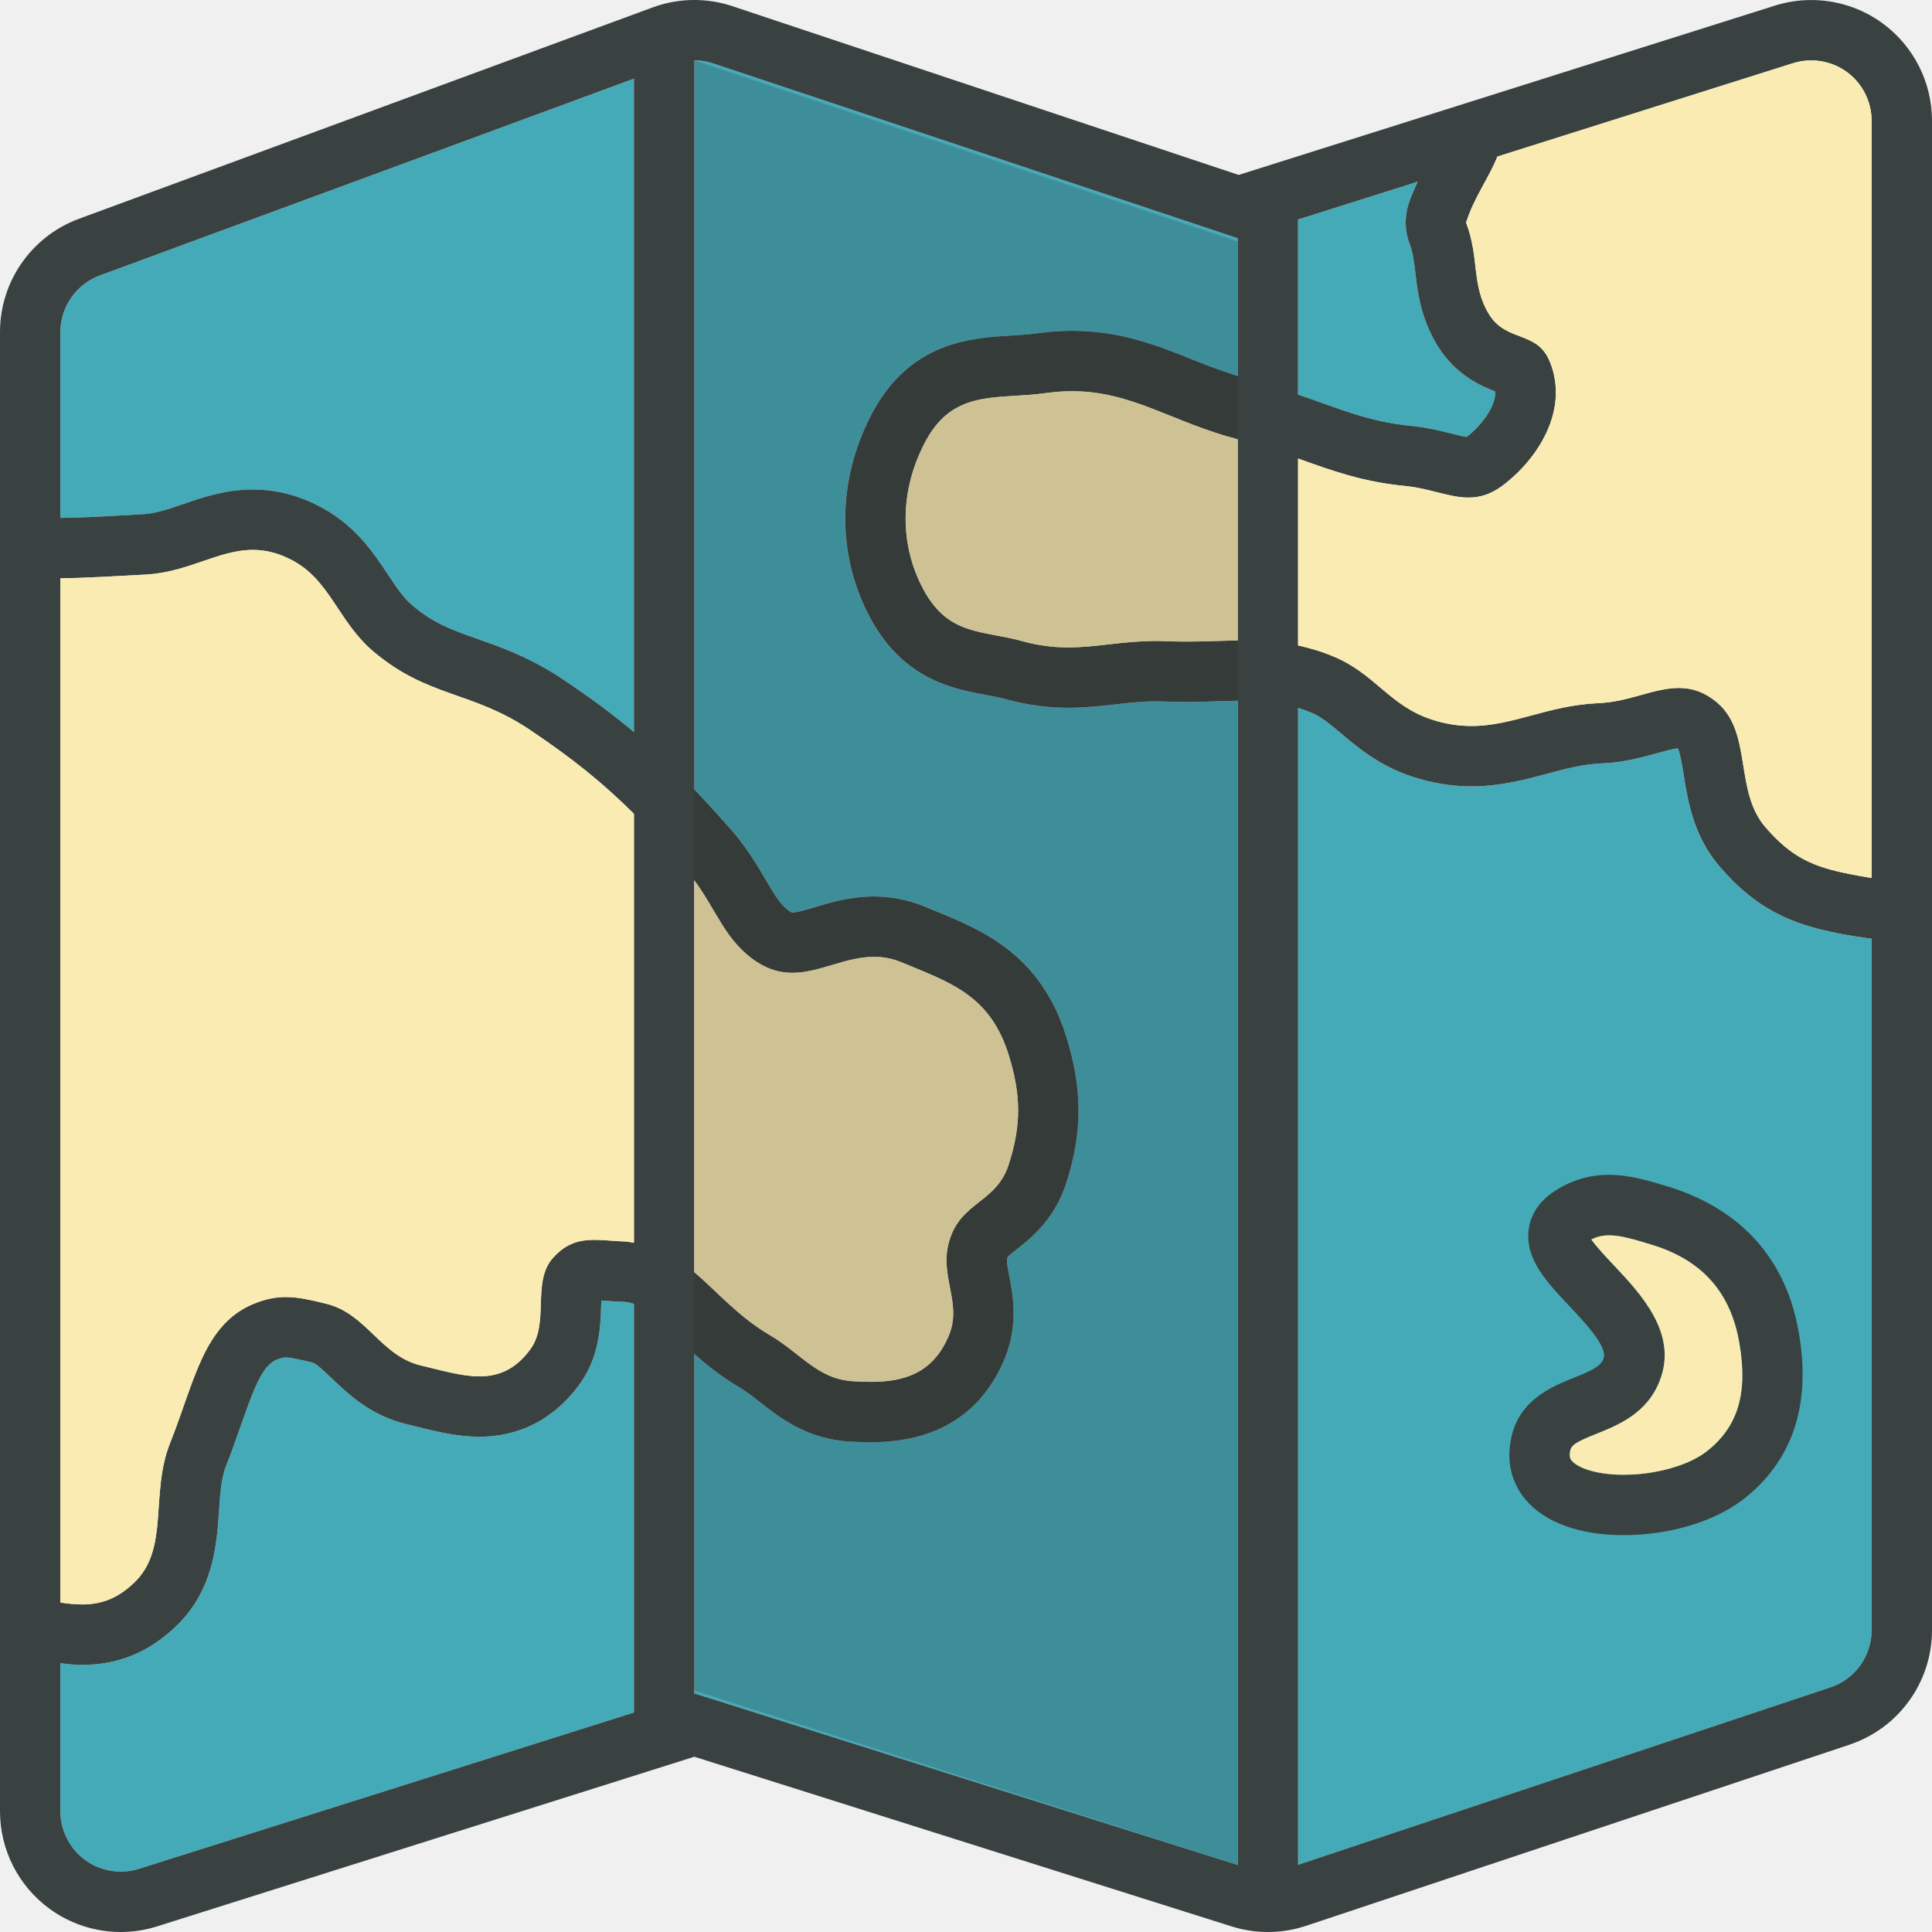
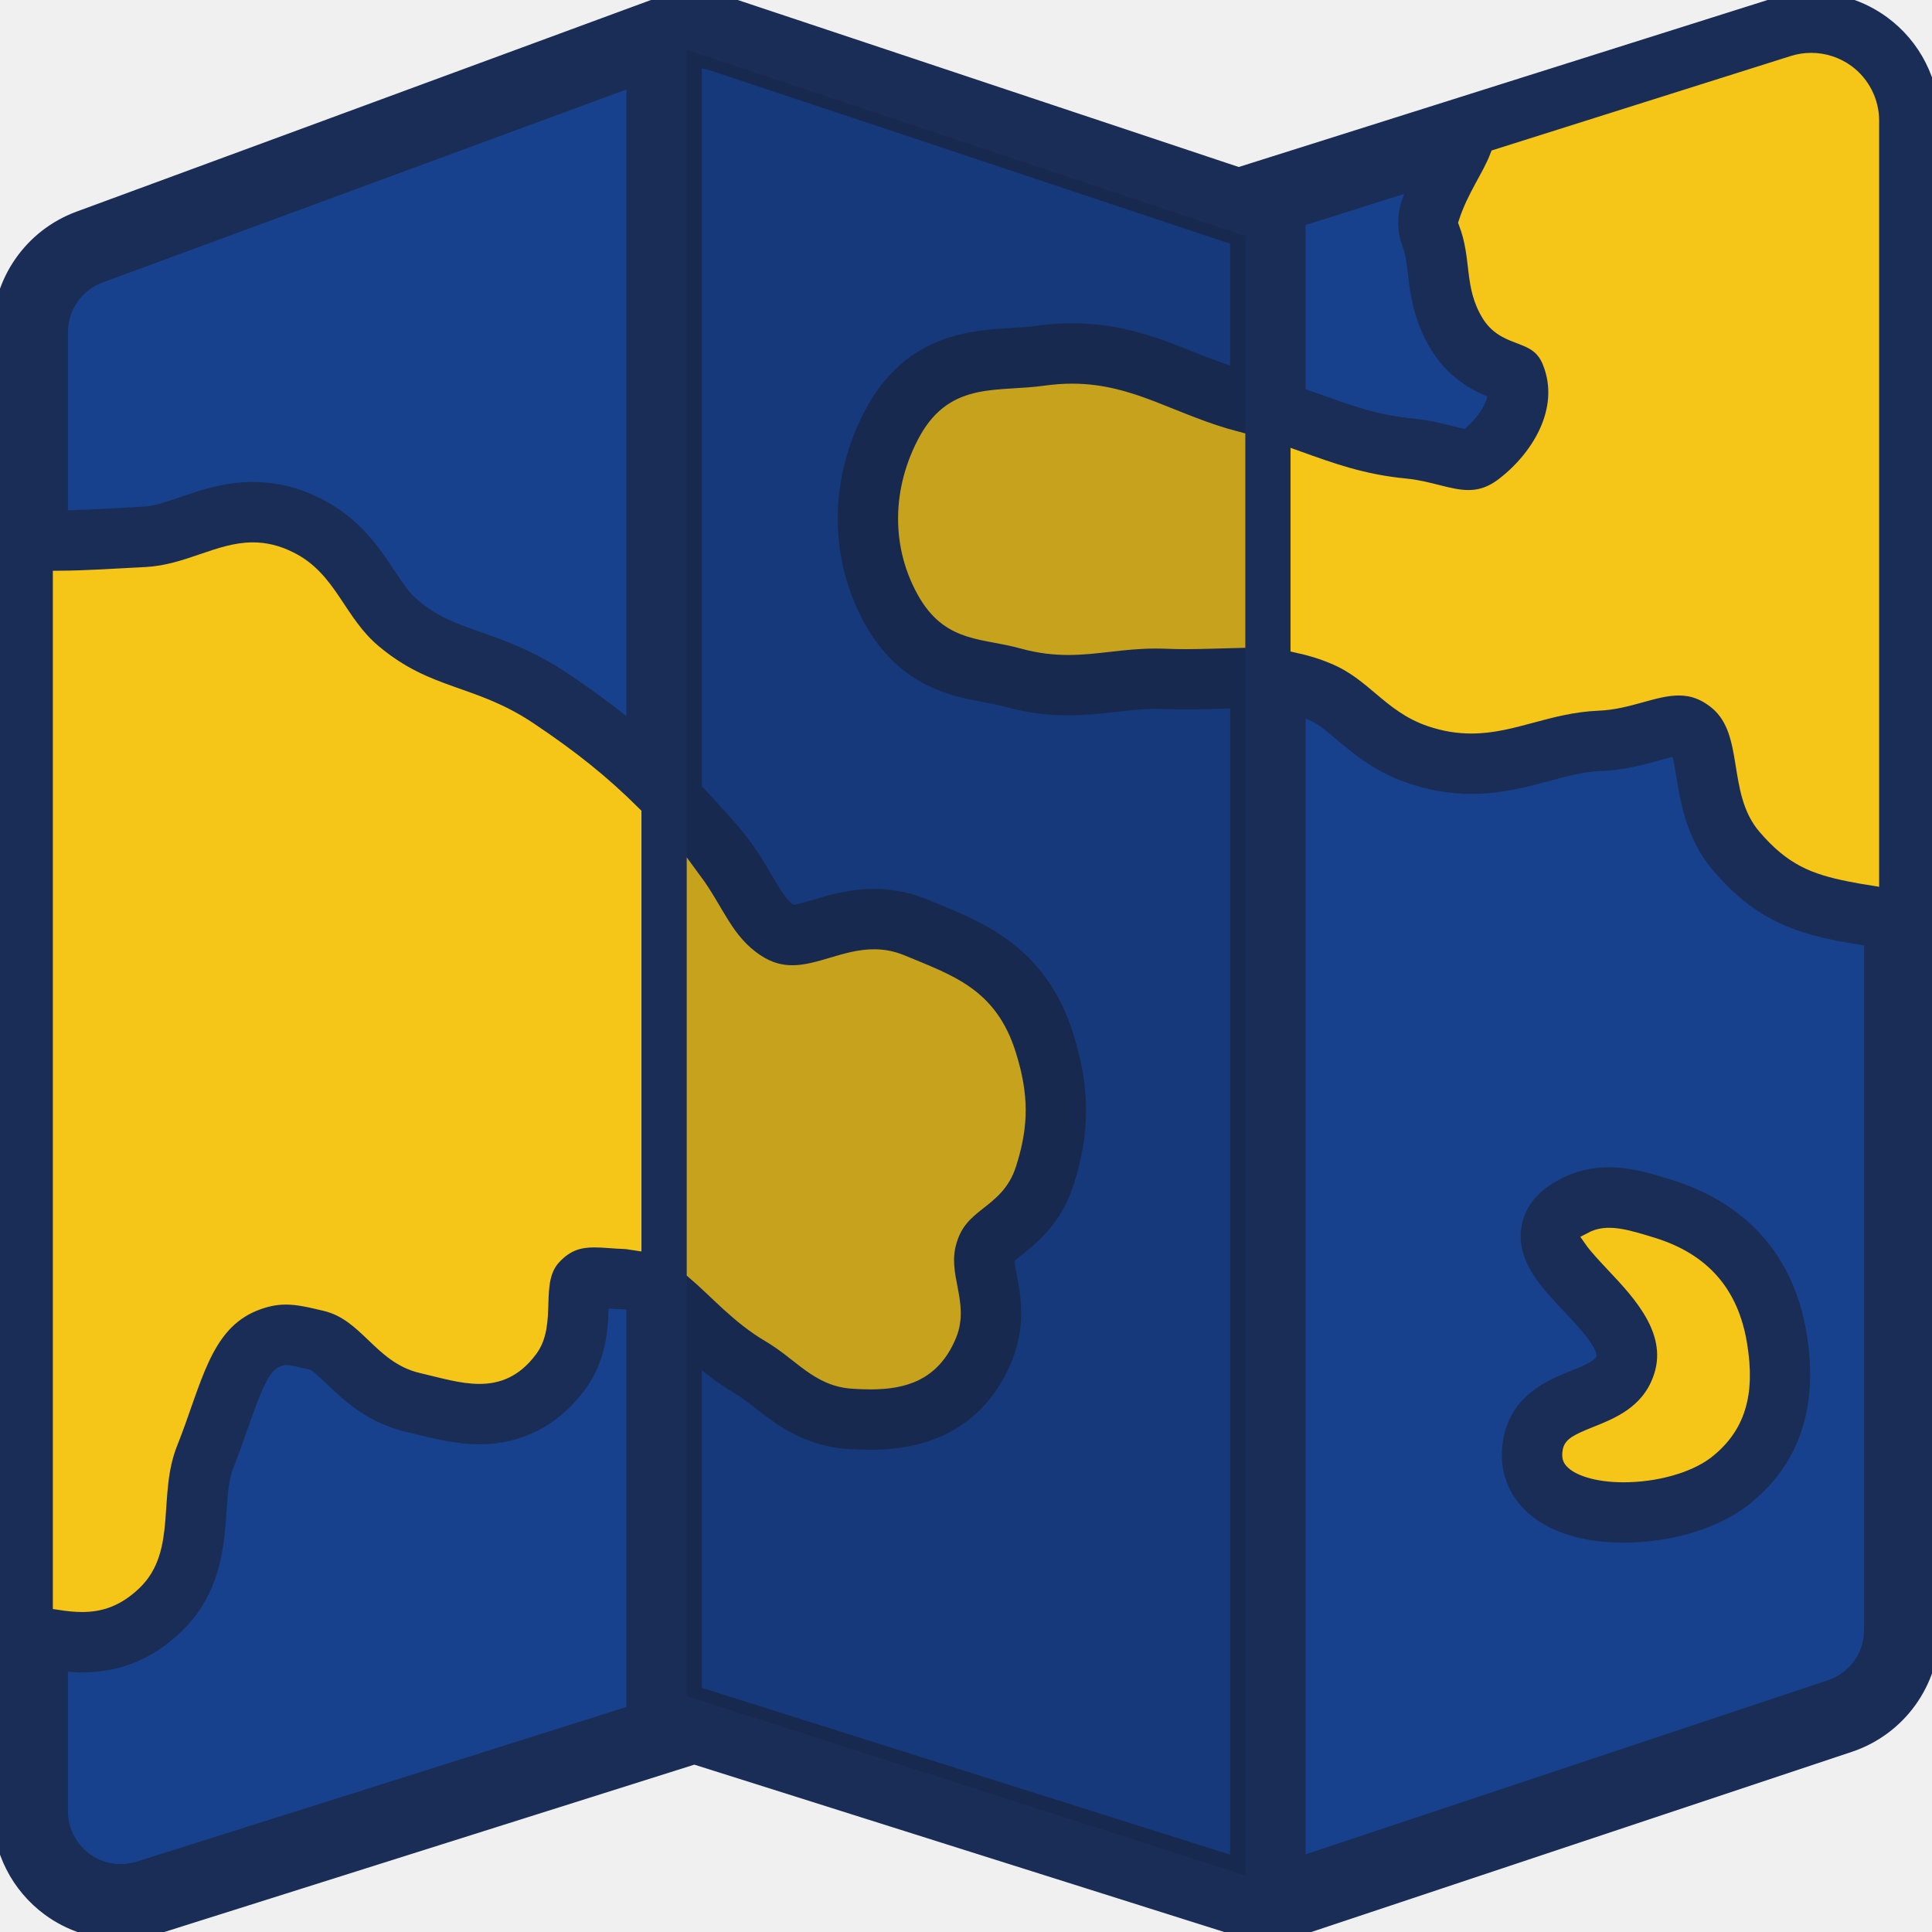
<svg xmlns="http://www.w3.org/2000/svg" version="1.0" id="Layer_1" width="800px" height="800px" viewBox="0 0 64 64" enable-background="new 0 0 64 64" xml:space="preserve">
+   <style>[fill="#17418c"]{stroke:#17418c}[fill="#1a2d56"]{stroke:#1a2d56}[fill="#f5c518"]{stroke:#f5c518}[fill="#ffffff"]{stroke:#ffffff}[fill="#0d1830"]{stroke:#0d1830}path,polygon,circle,rect,ellipse{stroke-width:0.5;paint-order:stroke fill}</style>
  <g>
    <g>
-       <path fill="#45AAB8" d="M46.773,14.112c0.515,0.052,0.955,0.162,1.309,0.252c0.166,0.042,0.384,0.097,0.505,0.113    c0.448-0.344,0.963-0.978,0.948-1.507c-0.477-0.184-1.27-0.527-1.872-1.448c-0.596-0.938-0.7-1.829-0.776-2.479    c-0.044-0.372-0.078-0.666-0.189-0.959c-0.163-0.426-0.175-0.896-0.034-1.329c0.088-0.272,0.194-0.506,0.299-0.734L43,7.271v5.803    c0.274,0.094,0.548,0.188,0.794,0.275C44.813,13.714,45.619,14.001,46.773,14.112z" />
-       <path fill="#45AAB8" d="M2,11v6.156c0.598-0.004,1.188-0.036,1.922-0.076l0.807-0.044c0.425-0.023,0.847-0.168,1.335-0.335    c0.661-0.228,1.412-0.484,2.314-0.484c0.725,0,1.437,0.173,2.098,0.504c1.245,0.607,1.876,1.559,2.383,2.322    c0.274,0.413,0.511,0.77,0.811,1.021c0.709,0.595,1.312,0.808,2.148,1.102c0.826,0.292,1.763,0.622,2.845,1.348    c0.894,0.601,1.636,1.149,2.338,1.737V2.606L3.309,9.124C2.525,9.412,2,10.166,2,11z" />
-       <path fill="#45AAB8" d="M20.09,43.093c-0.058-0.004-0.114-0.009-0.17-0.012c-0.002,0.063-0.004,0.127-0.006,0.181    c-0.022,0.691-0.055,1.735-0.769,2.666c-0.82,1.09-1.949,1.666-3.265,1.666c-0.718,0-1.395-0.167-1.991-0.314l-0.363-0.088    c-1.226-0.279-1.983-1.005-2.537-1.534c-0.263-0.252-0.512-0.49-0.659-0.526c-0.365-0.088-0.682-0.164-0.861-0.164    c-0.043,0-0.122,0-0.3,0.072c-0.45,0.184-0.708,0.805-1.19,2.18c-0.151,0.434-0.31,0.884-0.489,1.333    c-0.162,0.41-0.198,0.939-0.235,1.5c-0.075,1.11-0.177,2.632-1.433,3.827C4.926,54.734,3.91,55.15,2.719,55.15    c-0.247,0-0.483-0.026-0.719-0.055V60c0,0.635,0.306,1.238,0.818,1.613C3.163,61.866,3.572,62,4,62    c0.204,0,0.407-0.031,0.603-0.093L21,56.729V43.193c-0.111-0.041-0.222-0.063-0.34-0.068    C20.462,43.119,20.272,43.106,20.09,43.093z" />
-       <path fill="#45AAB8" d="M23.632,2.103C23.428,2.034,23.216,2,23,2v24.147c0.383,0.402,0.779,0.836,1.213,1.329    c0.519,0.591,0.866,1.182,1.146,1.657c0.334,0.567,0.521,0.873,0.81,1.06c0.04,0.025,0.059,0.031,0.078,0.032    c0.153,0,0.454-0.089,0.745-0.176c0.528-0.157,1.188-0.354,1.961-0.354c0.571,0,1.128,0.109,1.669,0.33l0.347,0.143    c1.569,0.643,3.521,1.443,4.364,4.208c0.527,1.7,0.525,3.133-0.001,4.777c-0.387,1.233-1.182,1.86-1.657,2.234    c-0.111,0.089-0.265,0.209-0.295,0.249l-0.017,0.052c-0.024,0.084,0.025,0.346,0.07,0.576c0.123,0.635,0.309,1.595-0.14,2.712    c-0.764,1.856-2.263,2.798-4.456,2.798c-0.229,0-0.461-0.009-0.689-0.023c-1.413-0.083-2.312-0.787-2.968-1.302    c-0.241-0.189-0.47-0.368-0.71-0.51c-0.576-0.34-1.048-0.718-1.47-1.091v11.247l0.603,0.19L41,61.781V23.214    c-0.183,0.004-0.362,0.007-0.552,0.014c-0.373,0.013-0.761,0.026-1.177,0.026c-0.229,0-0.467-0.004-0.716-0.015    c-0.09-0.003-0.179-0.005-0.265-0.005c-0.462,0-0.888,0.049-1.339,0.1c-0.488,0.056-0.993,0.113-1.562,0.113    c-0.7,0-1.371-0.091-2.052-0.279c-0.225-0.062-0.464-0.107-0.717-0.154c-1.016-0.191-2.55-0.479-3.646-2.281    c-1.29-2.169-1.303-4.838-0.027-7.151c1.267-2.267,3.243-2.387,4.551-2.466c0.312-0.019,0.605-0.037,0.898-0.079    c0.375-0.052,0.75-0.077,1.114-0.077c1.619,0,2.844,0.492,4.026,0.968c0.482,0.193,0.958,0.37,1.462,0.53V7.892l-0.6-0.199    L23.632,2.103z" />
-       <path fill="#45AAB8" d="M60.979,30.936l-0.104-0.021c-1.498-0.3-2.675-0.772-3.893-2.189c-0.879-1.005-1.068-2.183-1.207-3.042    c-0.048-0.301-0.12-0.751-0.198-0.893c-0.146,0.012-0.427,0.09-0.676,0.158c-0.509,0.141-1.142,0.316-1.875,0.343    c-0.615,0.027-1.179,0.179-1.775,0.34c-0.728,0.196-1.553,0.418-2.508,0.418c-0.685,0-1.344-0.111-2.021-0.342    c-1.055-0.361-1.744-0.943-2.298-1.41c-0.379-0.32-0.653-0.551-1.007-0.698c-0.146-0.062-0.282-0.106-0.418-0.15v38.325    l17.632-5.877C61.45,55.625,62,54.862,62,54V31.096C61.651,31.054,61.311,30.998,60.979,30.936z" />
+       <path fill="#17418c" d="M46.773,14.112c0.515,0.052,0.955,0.162,1.309,0.252c0.166,0.042,0.384,0.097,0.505,0.113    c0.448-0.344,0.963-0.978,0.948-1.507c-0.477-0.184-1.27-0.527-1.872-1.448c-0.596-0.938-0.7-1.829-0.776-2.479    c-0.044-0.372-0.078-0.666-0.189-0.959c-0.163-0.426-0.175-0.896-0.034-1.329c0.088-0.272,0.194-0.506,0.299-0.734L43,7.271v5.803    c0.274,0.094,0.548,0.188,0.794,0.275C44.813,13.714,45.619,14.001,46.773,14.112z" />
+       <path fill="#17418c" d="M2,11v6.156c0.598-0.004,1.188-0.036,1.922-0.076l0.807-0.044c0.425-0.023,0.847-0.168,1.335-0.335    c0.661-0.228,1.412-0.484,2.314-0.484c0.725,0,1.437,0.173,2.098,0.504c1.245,0.607,1.876,1.559,2.383,2.322    c0.274,0.413,0.511,0.77,0.811,1.021c0.709,0.595,1.312,0.808,2.148,1.102c0.826,0.292,1.763,0.622,2.845,1.348    c0.894,0.601,1.636,1.149,2.338,1.737V2.606L3.309,9.124C2.525,9.412,2,10.166,2,11z" />
+       <path fill="#17418c" d="M20.09,43.093c-0.058-0.004-0.114-0.009-0.17-0.012c-0.002,0.063-0.004,0.127-0.006,0.181    c-0.022,0.691-0.055,1.735-0.769,2.666c-0.82,1.09-1.949,1.666-3.265,1.666c-0.718,0-1.395-0.167-1.991-0.314l-0.363-0.088    c-1.226-0.279-1.983-1.005-2.537-1.534c-0.263-0.252-0.512-0.49-0.659-0.526c-0.365-0.088-0.682-0.164-0.861-0.164    c-0.043,0-0.122,0-0.3,0.072c-0.45,0.184-0.708,0.805-1.19,2.18c-0.151,0.434-0.31,0.884-0.489,1.333    c-0.162,0.41-0.198,0.939-0.235,1.5c-0.075,1.11-0.177,2.632-1.433,3.827C4.926,54.734,3.91,55.15,2.719,55.15    c-0.247,0-0.483-0.026-0.719-0.055V60c0,0.635,0.306,1.238,0.818,1.613C3.163,61.866,3.572,62,4,62    c0.204,0,0.407-0.031,0.603-0.093L21,56.729V43.193c-0.111-0.041-0.222-0.063-0.34-0.068    C20.462,43.119,20.272,43.106,20.09,43.093z" />
+       <path fill="#17418c" d="M23.632,2.103C23.428,2.034,23.216,2,23,2v24.147c0.383,0.402,0.779,0.836,1.213,1.329    c0.519,0.591,0.866,1.182,1.146,1.657c0.334,0.567,0.521,0.873,0.81,1.06c0.04,0.025,0.059,0.031,0.078,0.032    c0.153,0,0.454-0.089,0.745-0.176c0.528-0.157,1.188-0.354,1.961-0.354c0.571,0,1.128,0.109,1.669,0.33l0.347,0.143    c1.569,0.643,3.521,1.443,4.364,4.208c0.527,1.7,0.525,3.133-0.001,4.777c-0.387,1.233-1.182,1.86-1.657,2.234    c-0.111,0.089-0.265,0.209-0.295,0.249l-0.017,0.052c-0.024,0.084,0.025,0.346,0.07,0.576c0.123,0.635,0.309,1.595-0.14,2.712    c-0.764,1.856-2.263,2.798-4.456,2.798c-0.229,0-0.461-0.009-0.689-0.023c-1.413-0.083-2.312-0.787-2.968-1.302    c-0.241-0.189-0.47-0.368-0.71-0.51c-0.576-0.34-1.048-0.718-1.47-1.091v11.247l0.603,0.19L41,61.781V23.214    c-0.183,0.004-0.362,0.007-0.552,0.014c-0.373,0.013-0.761,0.026-1.177,0.026c-0.229,0-0.467-0.004-0.716-0.015    c-0.09-0.003-0.179-0.005-0.265-0.005c-0.462,0-0.888,0.049-1.339,0.1c-0.488,0.056-0.993,0.113-1.562,0.113    c-0.7,0-1.371-0.091-2.052-0.279c-0.225-0.062-0.464-0.107-0.717-0.154c-1.016-0.191-2.55-0.479-3.646-2.281    c-1.29-2.169-1.303-4.838-0.027-7.151c1.267-2.267,3.243-2.387,4.551-2.466c0.312-0.019,0.605-0.037,0.898-0.079    c0.375-0.052,0.75-0.077,1.114-0.077c1.619,0,2.844,0.492,4.026,0.968c0.482,0.193,0.958,0.37,1.462,0.53V7.892l-0.6-0.199    L23.632,2.103z" />
+       <path fill="#17418c" d="M60.979,30.936l-0.104-0.021c-1.498-0.3-2.675-0.772-3.893-2.189c-0.879-1.005-1.068-2.183-1.207-3.042    c-0.048-0.301-0.12-0.751-0.198-0.893c-0.146,0.012-0.427,0.09-0.676,0.158c-0.509,0.141-1.142,0.316-1.875,0.343    c-0.615,0.027-1.179,0.179-1.775,0.34c-0.728,0.196-1.553,0.418-2.508,0.418c-0.685,0-1.344-0.111-2.021-0.342    c-1.055-0.361-1.744-0.943-2.298-1.41c-0.379-0.32-0.653-0.551-1.007-0.698c-0.146-0.062-0.282-0.106-0.418-0.15v38.325    l17.632-5.877C61.45,55.625,62,54.862,62,54V31.096C61.651,31.054,61.311,30.998,60.979,30.936z" />
    </g>
    <g>
-       <path fill="#394240" d="M62.364,0.773c-0.694-0.509-1.526-0.772-2.366-0.772c-0.403,0-0.809,0.061-1.202,0.185L41.033,5.795    l-16.769-5.59C23.854,0.068,23.427,0,22.999,0c-0.468,0-0.937,0.082-1.382,0.247l-19,7C1.045,7.826,0,9.324,0,11v49    c0,1.274,0.607,2.473,1.636,3.227C2.33,63.735,3.16,64,4,64c0.404,0,0.811-0.062,1.204-0.186L23,58.194l17.796,5.62    C41.188,63.938,41.593,64,41.999,64c0.428,0,0.855-0.068,1.266-0.205l18-6C62.898,57.25,64,55.722,64,54V4    C64,2.726,63.393,1.527,62.364,0.773z M21,56.729L4.603,61.907C4.407,61.969,4.204,62,4,62c-0.428,0-0.837-0.134-1.182-0.387    C2.306,61.238,2,60.635,2,60v-4.904c0.235,0.028,0.472,0.055,0.719,0.055c1.191,0,2.207-0.416,3.103-1.271    c1.256-1.195,1.357-2.717,1.433-3.827c0.037-0.561,0.073-1.09,0.235-1.5c0.18-0.449,0.338-0.899,0.489-1.333    c0.482-1.375,0.74-1.996,1.19-2.18c0.178-0.072,0.257-0.072,0.3-0.072c0.18,0,0.496,0.076,0.861,0.164    c0.147,0.036,0.396,0.274,0.659,0.526c0.554,0.529,1.312,1.255,2.537,1.534l0.363,0.088c0.597,0.147,1.273,0.314,1.991,0.314    c1.315,0,2.444-0.576,3.265-1.666c0.714-0.931,0.746-1.975,0.769-2.666c0.002-0.054,0.004-0.117,0.006-0.181    c0.056,0.003,0.112,0.008,0.17,0.012c0.183,0.014,0.372,0.026,0.57,0.032c0.118,0.005,0.229,0.027,0.34,0.068V56.729z M21,41.169    c-0.095-0.013-0.18-0.039-0.28-0.043c-0.372-0.011-0.71-0.055-1.025-0.055c-0.485,0-0.921,0.102-1.357,0.576    c-0.753,0.811-0.105,2.186-0.79,3.078c-0.498,0.662-1.057,0.868-1.666,0.868c-0.592,0-1.231-0.193-1.91-0.353    c-1.364-0.311-1.815-1.725-3.173-2.055c-0.509-0.122-0.916-0.22-1.329-0.22c-0.329,0-0.661,0.062-1.054,0.22    c-1.688,0.687-1.969,2.589-2.786,4.63c-0.668,1.69-0.005,3.489-1.188,4.616c-0.575,0.549-1.126,0.718-1.722,0.718    c-0.231,0-0.471-0.026-0.719-0.064v-33.93c0.875-0.007,1.722-0.066,2.839-0.123c1.395-0.077,2.395-0.816,3.539-0.816    c0.384,0,0.784,0.083,1.221,0.302c1.337,0.652,1.586,2.073,2.785,3.077c1.81,1.518,3.247,1.292,5.163,2.577    c1.428,0.959,2.418,1.758,3.453,2.786V41.169z M21,24.25c-0.702-0.588-1.444-1.137-2.338-1.737    c-1.082-0.726-2.019-1.056-2.845-1.348c-0.836-0.294-1.439-0.507-2.148-1.102c-0.3-0.251-0.536-0.607-0.811-1.021    c-0.507-0.764-1.138-1.715-2.383-2.322c-0.661-0.331-1.373-0.504-2.098-0.504c-0.902,0-1.653,0.257-2.314,0.484    c-0.488,0.167-0.91,0.312-1.335,0.335L3.922,17.08C3.188,17.12,2.598,17.152,2,17.156V11c0-0.834,0.525-1.588,1.309-1.876    L21,2.606V24.25z M23,29.161c0.747,1.009,1.04,2.037,2.081,2.711c0.404,0.262,0.789,0.354,1.165,0.354    c0.901,0,1.754-0.529,2.706-0.529c0.289,0,0.588,0.049,0.899,0.176c1.597,0.666,2.955,1.078,3.57,3.098    c0.403,1.3,0.414,2.296,0,3.587c-0.408,1.305-1.603,1.236-1.979,2.569c-0.335,1.14,0.43,2.019,0,3.091    c-0.53,1.29-1.509,1.559-2.606,1.559c-0.188,0-0.379-0.008-0.572-0.02c-1.178-0.069-1.708-0.907-2.78-1.539    c-1.021-0.602-1.726-1.426-2.484-2.075V29.161z M41,21.214c-0.543,0.011-1.101,0.04-1.729,0.04c-0.204,0-0.414-0.004-0.634-0.013    c-0.118-0.005-0.233-0.007-0.347-0.007c-1.107,0-1.954,0.213-2.901,0.213c-0.467,0-0.957-0.052-1.517-0.206    c-1.29-0.358-2.361-0.188-3.179-1.532c-0.949-1.595-0.901-3.518,0-5.152c0.944-1.69,2.367-1.306,3.975-1.539    c0.296-0.04,0.575-0.059,0.843-0.059c1.997,0,3.314,1.027,5.488,1.592V21.214z M41,12.457c-0.504-0.16-0.979-0.337-1.462-0.53    c-1.183-0.476-2.407-0.968-4.026-0.968c-0.364,0-0.739,0.025-1.114,0.077c-0.293,0.042-0.587,0.061-0.898,0.079    c-1.308,0.079-3.284,0.199-4.551,2.466c-1.275,2.313-1.263,4.982,0.027,7.151c1.096,1.803,2.63,2.09,3.646,2.281    c0.253,0.047,0.492,0.092,0.717,0.154c0.681,0.188,1.352,0.279,2.052,0.279c0.569,0,1.074-0.058,1.562-0.113    c0.451-0.051,0.877-0.1,1.339-0.1c0.086,0,0.175,0.002,0.265,0.005c0.249,0.011,0.486,0.015,0.716,0.015    c0.416,0,0.804-0.014,1.177-0.026c0.189-0.007,0.369-0.01,0.552-0.014v38.567l-17.397-5.494L23,56.097V44.85    c0.422,0.373,0.894,0.751,1.47,1.091c0.24,0.142,0.469,0.32,0.71,0.51c0.656,0.515,1.555,1.219,2.968,1.302    c0.229,0.015,0.461,0.023,0.689,0.023c2.193,0,3.692-0.941,4.456-2.798c0.448-1.117,0.263-2.077,0.14-2.712    c-0.045-0.23-0.095-0.492-0.07-0.576l0.017-0.052c0.03-0.04,0.184-0.16,0.295-0.249c0.476-0.374,1.271-1.001,1.657-2.234    c0.526-1.645,0.528-3.077,0.001-4.777c-0.843-2.765-2.795-3.565-4.364-4.208l-0.347-0.143c-0.541-0.221-1.098-0.33-1.669-0.33    c-0.773,0-1.433,0.196-1.961,0.354c-0.291,0.087-0.592,0.176-0.745,0.176c-0.02-0.001-0.038-0.007-0.078-0.032    c-0.288-0.187-0.476-0.492-0.81-1.06c-0.279-0.476-0.627-1.066-1.146-1.657c-0.434-0.493-0.83-0.927-1.213-1.329V2    c0.216,0,0.428,0.034,0.632,0.103L40.4,7.692L41,7.892V12.457z M43,7.271l3.962-1.251c-0.104,0.229-0.211,0.462-0.299,0.734    c-0.141,0.434-0.129,0.903,0.034,1.329c0.111,0.293,0.146,0.587,0.189,0.959c0.076,0.65,0.181,1.542,0.776,2.479    c0.603,0.921,1.396,1.265,1.872,1.448c0.015,0.529-0.5,1.163-0.948,1.507c-0.121-0.017-0.339-0.071-0.505-0.113    c-0.354-0.09-0.794-0.2-1.309-0.252c-1.154-0.111-1.96-0.398-2.979-0.763c-0.246-0.088-0.52-0.182-0.794-0.275V7.271z M62,54    c0,0.862-0.55,1.625-1.368,1.897L43,61.774V23.449c0.136,0.044,0.271,0.089,0.418,0.15c0.354,0.147,0.628,0.378,1.007,0.698    c0.554,0.467,1.243,1.049,2.298,1.41c0.677,0.23,1.336,0.342,2.021,0.342c0.955,0,1.78-0.222,2.508-0.418    c0.597-0.161,1.16-0.312,1.775-0.34c0.733-0.026,1.366-0.202,1.875-0.343c0.249-0.068,0.529-0.146,0.676-0.158    c0.078,0.142,0.15,0.592,0.198,0.893c0.139,0.859,0.328,2.037,1.207,3.042c1.218,1.417,2.395,1.89,3.893,2.189l0.104,0.021    c0.331,0.062,0.672,0.118,1.021,0.16V54z M62,29.086c-0.234-0.036-0.477-0.083-0.732-0.132c-1.167-0.233-1.899-0.521-2.78-1.546    c-1.04-1.188-0.435-3.11-1.581-4.114c-0.442-0.378-0.866-0.504-1.294-0.504c-0.824-0.001-1.662,0.468-2.675,0.504    c-1.666,0.074-2.812,0.756-4.194,0.756c-0.427,0-0.877-0.064-1.372-0.233c-1.342-0.46-1.856-1.511-3.178-2.061    c-0.426-0.18-0.815-0.291-1.193-0.374V15.19c1.126,0.401,2.13,0.773,3.575,0.912c0.791,0.079,1.43,0.38,2.07,0.38    c0.36,0,0.721-0.096,1.108-0.38c1.199-0.894,2.229-2.522,1.592-4.108c-0.414-1.045-1.411-0.652-1.995-1.545    c-0.626-0.984-0.329-1.883-0.785-3.078c0.284-0.876,0.768-1.492,1.036-2.185l9.794-3.093c0.195-0.062,0.398-0.093,0.603-0.093    c0.425,0,0.845,0.137,1.184,0.386C61.694,2.762,62,3.365,62,4V29.086z" />
-       <path fill="#394240" d="M55.306,39.322c-0.678-0.208-1.318-0.404-2.01-0.404c-0.652,0-1.241,0.177-1.804,0.543    c-0.632,0.417-0.814,0.932-0.856,1.289c-0.111,0.965,0.604,1.723,1.361,2.525c0.506,0.536,1.27,1.346,1.122,1.731    c-0.096,0.256-0.386,0.396-0.979,0.633c-0.737,0.296-1.853,0.741-2.094,2.071c-0.136,0.738,0.032,1.416,0.485,1.96    c0.637,0.763,1.791,1.183,3.253,1.183c1.49,0,2.955-0.43,3.928-1.156c1.653-1.268,2.287-3.12,1.884-5.503    C59.194,41.763,57.732,40.085,55.306,39.322z M56.505,48.103c-0.61,0.456-1.679,0.751-2.721,0.751    c-0.919,0-1.523-0.232-1.717-0.464c-0.034-0.041-0.093-0.111-0.055-0.32c0.037-0.199,0.191-0.301,0.87-0.572    c0.715-0.286,1.694-0.678,2.107-1.782c0.593-1.553-0.639-2.858-1.539-3.812c-0.238-0.252-0.57-0.604-0.735-0.843    c0.525-0.277,1.124-0.096,2.054,0.19c1.642,0.517,2.575,1.586,2.854,3.274C57.905,46.19,57.557,47.296,56.505,48.103z" />
+       <path fill="#1a2d56" d="M62.364,0.773c-0.694-0.509-1.526-0.772-2.366-0.772c-0.403,0-0.809,0.061-1.202,0.185L41.033,5.795    l-16.769-5.59C23.854,0.068,23.427,0,22.999,0c-0.468,0-0.937,0.082-1.382,0.247l-19,7C1.045,7.826,0,9.324,0,11v49    c0,1.274,0.607,2.473,1.636,3.227C2.33,63.735,3.16,64,4,64c0.404,0,0.811-0.062,1.204-0.186L23,58.194l17.796,5.62    C41.188,63.938,41.593,64,41.999,64c0.428,0,0.855-0.068,1.266-0.205l18-6C62.898,57.25,64,55.722,64,54V4    C64,2.726,63.393,1.527,62.364,0.773z M21,56.729L4.603,61.907C4.407,61.969,4.204,62,4,62c-0.428,0-0.837-0.134-1.182-0.387    C2.306,61.238,2,60.635,2,60v-4.904c0.235,0.028,0.472,0.055,0.719,0.055c1.191,0,2.207-0.416,3.103-1.271    c1.256-1.195,1.357-2.717,1.433-3.827c0.037-0.561,0.073-1.09,0.235-1.5c0.18-0.449,0.338-0.899,0.489-1.333    c0.482-1.375,0.74-1.996,1.19-2.18c0.178-0.072,0.257-0.072,0.3-0.072c0.18,0,0.496,0.076,0.861,0.164    c0.147,0.036,0.396,0.274,0.659,0.526c0.554,0.529,1.312,1.255,2.537,1.534l0.363,0.088c0.597,0.147,1.273,0.314,1.991,0.314    c1.315,0,2.444-0.576,3.265-1.666c0.714-0.931,0.746-1.975,0.769-2.666c0.002-0.054,0.004-0.117,0.006-0.181    c0.056,0.003,0.112,0.008,0.17,0.012c0.183,0.014,0.372,0.026,0.57,0.032c0.118,0.005,0.229,0.027,0.34,0.068V56.729z M21,41.169    c-0.095-0.013-0.18-0.039-0.28-0.043c-0.372-0.011-0.71-0.055-1.025-0.055c-0.485,0-0.921,0.102-1.357,0.576    c-0.753,0.811-0.105,2.186-0.79,3.078c-0.498,0.662-1.057,0.868-1.666,0.868c-0.592,0-1.231-0.193-1.91-0.353    c-1.364-0.311-1.815-1.725-3.173-2.055c-0.509-0.122-0.916-0.22-1.329-0.22c-0.329,0-0.661,0.062-1.054,0.22    c-1.688,0.687-1.969,2.589-2.786,4.63c-0.668,1.69-0.005,3.489-1.188,4.616c-0.575,0.549-1.126,0.718-1.722,0.718    c-0.231,0-0.471-0.026-0.719-0.064v-33.93c0.875-0.007,1.722-0.066,2.839-0.123c1.395-0.077,2.395-0.816,3.539-0.816    c0.384,0,0.784,0.083,1.221,0.302c1.337,0.652,1.586,2.073,2.785,3.077c1.81,1.518,3.247,1.292,5.163,2.577    c1.428,0.959,2.418,1.758,3.453,2.786V41.169z M21,24.25c-0.702-0.588-1.444-1.137-2.338-1.737    c-1.082-0.726-2.019-1.056-2.845-1.348c-0.836-0.294-1.439-0.507-2.148-1.102c-0.3-0.251-0.536-0.607-0.811-1.021    c-0.507-0.764-1.138-1.715-2.383-2.322c-0.661-0.331-1.373-0.504-2.098-0.504c-0.902,0-1.653,0.257-2.314,0.484    c-0.488,0.167-0.91,0.312-1.335,0.335L3.922,17.08C3.188,17.12,2.598,17.152,2,17.156V11c0-0.834,0.525-1.588,1.309-1.876    L21,2.606V24.25z M23,29.161c0.747,1.009,1.04,2.037,2.081,2.711c0.404,0.262,0.789,0.354,1.165,0.354    c0.901,0,1.754-0.529,2.706-0.529c0.289,0,0.588,0.049,0.899,0.176c1.597,0.666,2.955,1.078,3.57,3.098    c0.403,1.3,0.414,2.296,0,3.587c-0.408,1.305-1.603,1.236-1.979,2.569c-0.335,1.14,0.43,2.019,0,3.091    c-0.53,1.29-1.509,1.559-2.606,1.559c-0.188,0-0.379-0.008-0.572-0.02c-1.178-0.069-1.708-0.907-2.78-1.539    c-1.021-0.602-1.726-1.426-2.484-2.075V29.161z M41,21.214c-0.543,0.011-1.101,0.04-1.729,0.04c-0.204,0-0.414-0.004-0.634-0.013    c-0.118-0.005-0.233-0.007-0.347-0.007c-1.107,0-1.954,0.213-2.901,0.213c-0.467,0-0.957-0.052-1.517-0.206    c-1.29-0.358-2.361-0.188-3.179-1.532c-0.949-1.595-0.901-3.518,0-5.152c0.944-1.69,2.367-1.306,3.975-1.539    c0.296-0.04,0.575-0.059,0.843-0.059c1.997,0,3.314,1.027,5.488,1.592V21.214z M41,12.457c-0.504-0.16-0.979-0.337-1.462-0.53    c-1.183-0.476-2.407-0.968-4.026-0.968c-0.364,0-0.739,0.025-1.114,0.077c-0.293,0.042-0.587,0.061-0.898,0.079    c-1.308,0.079-3.284,0.199-4.551,2.466c-1.275,2.313-1.263,4.982,0.027,7.151c1.096,1.803,2.63,2.09,3.646,2.281    c0.253,0.047,0.492,0.092,0.717,0.154c0.681,0.188,1.352,0.279,2.052,0.279c0.569,0,1.074-0.058,1.562-0.113    c0.451-0.051,0.877-0.1,1.339-0.1c0.086,0,0.175,0.002,0.265,0.005c0.249,0.011,0.486,0.015,0.716,0.015    c0.416,0,0.804-0.014,1.177-0.026c0.189-0.007,0.369-0.01,0.552-0.014v38.567l-17.397-5.494L23,56.097V44.85    c0.422,0.373,0.894,0.751,1.47,1.091c0.24,0.142,0.469,0.32,0.71,0.51c0.656,0.515,1.555,1.219,2.968,1.302    c0.229,0.015,0.461,0.023,0.689,0.023c2.193,0,3.692-0.941,4.456-2.798c0.448-1.117,0.263-2.077,0.14-2.712    c-0.045-0.23-0.095-0.492-0.07-0.576l0.017-0.052c0.03-0.04,0.184-0.16,0.295-0.249c0.476-0.374,1.271-1.001,1.657-2.234    c0.526-1.645,0.528-3.077,0.001-4.777c-0.843-2.765-2.795-3.565-4.364-4.208l-0.347-0.143c-0.541-0.221-1.098-0.33-1.669-0.33    c-0.773,0-1.433,0.196-1.961,0.354c-0.291,0.087-0.592,0.176-0.745,0.176c-0.02-0.001-0.038-0.007-0.078-0.032    c-0.288-0.187-0.476-0.492-0.81-1.06c-0.279-0.476-0.627-1.066-1.146-1.657c-0.434-0.493-0.83-0.927-1.213-1.329V2    c0.216,0,0.428,0.034,0.632,0.103L40.4,7.692L41,7.892V12.457z M43,7.271l3.962-1.251c-0.104,0.229-0.211,0.462-0.299,0.734    c-0.141,0.434-0.129,0.903,0.034,1.329c0.111,0.293,0.146,0.587,0.189,0.959c0.076,0.65,0.181,1.542,0.776,2.479    c0.603,0.921,1.396,1.265,1.872,1.448c0.015,0.529-0.5,1.163-0.948,1.507c-0.121-0.017-0.339-0.071-0.505-0.113    c-0.354-0.09-0.794-0.2-1.309-0.252c-1.154-0.111-1.96-0.398-2.979-0.763c-0.246-0.088-0.52-0.182-0.794-0.275V7.271z M62,54    c0,0.862-0.55,1.625-1.368,1.897L43,61.774V23.449c0.136,0.044,0.271,0.089,0.418,0.15c0.354,0.147,0.628,0.378,1.007,0.698    c0.554,0.467,1.243,1.049,2.298,1.41c0.677,0.23,1.336,0.342,2.021,0.342c0.955,0,1.78-0.222,2.508-0.418    c0.597-0.161,1.16-0.312,1.775-0.34c0.733-0.026,1.366-0.202,1.875-0.343c0.249-0.068,0.529-0.146,0.676-0.158    c0.078,0.142,0.15,0.592,0.198,0.893c0.139,0.859,0.328,2.037,1.207,3.042c1.218,1.417,2.395,1.89,3.893,2.189l0.104,0.021    c0.331,0.062,0.672,0.118,1.021,0.16V54z M62,29.086c-0.234-0.036-0.477-0.083-0.732-0.132c-1.167-0.233-1.899-0.521-2.78-1.546    c-1.04-1.188-0.435-3.11-1.581-4.114c-0.442-0.378-0.866-0.504-1.294-0.504c-0.824-0.001-1.662,0.468-2.675,0.504    c-1.666,0.074-2.812,0.756-4.194,0.756c-0.427,0-0.877-0.064-1.372-0.233c-1.342-0.46-1.856-1.511-3.178-2.061    c-0.426-0.18-0.815-0.291-1.193-0.374V15.19c1.126,0.401,2.13,0.773,3.575,0.912c0.791,0.079,1.43,0.38,2.07,0.38    c0.36,0,0.721-0.096,1.108-0.38c1.199-0.894,2.229-2.522,1.592-4.108c-0.414-1.045-1.411-0.652-1.995-1.545    c-0.626-0.984-0.329-1.883-0.785-3.078c0.284-0.876,0.768-1.492,1.036-2.185l9.794-3.093c0.195-0.062,0.398-0.093,0.603-0.093    c0.425,0,0.845,0.137,1.184,0.386C61.694,2.762,62,3.365,62,4V29.086z" />
+       <path fill="#1a2d56" d="M55.306,39.322c-0.678-0.208-1.318-0.404-2.01-0.404c-0.652,0-1.241,0.177-1.804,0.543    c-0.632,0.417-0.814,0.932-0.856,1.289c-0.111,0.965,0.604,1.723,1.361,2.525c0.506,0.536,1.27,1.346,1.122,1.731    c-0.096,0.256-0.386,0.396-0.979,0.633c-0.737,0.296-1.853,0.741-2.094,2.071c-0.136,0.738,0.032,1.416,0.485,1.96    c0.637,0.763,1.791,1.183,3.253,1.183c1.49,0,2.955-0.43,3.928-1.156c1.653-1.268,2.287-3.12,1.884-5.503    C59.194,41.763,57.732,40.085,55.306,39.322z M56.505,48.103c-0.61,0.456-1.679,0.751-2.721,0.751    c-0.919,0-1.523-0.232-1.717-0.464c-0.034-0.041-0.093-0.111-0.055-0.32c0.037-0.199,0.191-0.301,0.87-0.572    c0.715-0.286,1.694-0.678,2.107-1.782c0.593-1.553-0.639-2.858-1.539-3.812c-0.238-0.252-0.57-0.604-0.735-0.843    c0.525-0.277,1.124-0.096,2.054,0.19c1.642,0.517,2.575,1.586,2.854,3.274C57.905,46.19,57.557,47.296,56.505,48.103z" />
    </g>
    <g>
-       <path fill="#F9EBB2" d="M61.182,2.387c-0.339-0.249-0.759-0.386-1.184-0.386c-0.204,0-0.407,0.031-0.603,0.093l-9.794,3.093    c-0.269,0.692-0.752,1.309-1.036,2.185c0.456,1.195,0.159,2.094,0.785,3.078c0.584,0.893,1.581,0.5,1.995,1.545    c0.637,1.586-0.393,3.215-1.592,4.108c-0.388,0.284-0.748,0.38-1.108,0.38c-0.641,0-1.279-0.301-2.07-0.38    C45.13,15.964,44.126,15.592,43,15.19v6.191c0.378,0.083,0.768,0.194,1.193,0.374c1.321,0.55,1.836,1.601,3.178,2.061    c0.495,0.169,0.945,0.233,1.372,0.233c1.383,0,2.528-0.682,4.194-0.756c1.013-0.036,1.851-0.505,2.675-0.504    c0.428,0,0.852,0.126,1.294,0.504c1.146,1.004,0.541,2.926,1.581,4.114c0.881,1.024,1.613,1.312,2.78,1.546    c0.256,0.049,0.498,0.096,0.732,0.132V4C62,3.365,61.694,2.762,61.182,2.387z" />
-       <path fill="#F9EBB2" d="M34.669,13.018c-1.607,0.233-3.03-0.151-3.975,1.539c-0.901,1.635-0.949,3.558,0,5.152    c0.817,1.345,1.889,1.174,3.179,1.532c0.56,0.154,1.05,0.206,1.517,0.206c0.947,0,1.794-0.213,2.901-0.213    c0.113,0,0.229,0.002,0.347,0.007c0.22,0.009,0.43,0.013,0.634,0.013c0.628,0,1.186-0.029,1.729-0.04v-6.663    c-2.174-0.564-3.491-1.592-5.488-1.592C35.244,12.959,34.965,12.978,34.669,13.018z" />
-       <path fill="#F9EBB2" d="M29.852,31.872c-0.312-0.127-0.61-0.176-0.899-0.176c-0.952,0-1.805,0.529-2.706,0.529    c-0.376,0-0.761-0.092-1.165-0.354C24.04,31.198,23.747,30.17,23,29.161v12.98c0.759,0.649,1.463,1.474,2.484,2.075    c1.072,0.632,1.603,1.47,2.78,1.539c0.193,0.012,0.385,0.02,0.572,0.02c1.098,0,2.076-0.269,2.606-1.559    c0.43-1.072-0.335-1.951,0-3.091c0.376-1.333,1.57-1.265,1.979-2.569c0.414-1.291,0.403-2.287,0-3.587    C32.807,32.95,31.448,32.538,29.852,31.872z" />
-       <path fill="#F9EBB2" d="M12.384,21.596c-1.199-1.004-1.448-2.425-2.785-3.077c-0.437-0.219-0.837-0.302-1.221-0.302    c-1.145,0-2.145,0.739-3.539,0.816C3.722,19.09,2.875,19.149,2,19.156v33.93c0.248,0.038,0.487,0.064,0.719,0.064    c0.596,0,1.146-0.169,1.722-0.718c1.184-1.127,0.521-2.926,1.188-4.616c0.817-2.041,1.099-3.943,2.786-4.63    c0.393-0.158,0.725-0.22,1.054-0.22c0.413,0,0.82,0.098,1.329,0.22c1.357,0.33,1.809,1.744,3.173,2.055    c0.679,0.159,1.318,0.353,1.91,0.353c0.609,0,1.168-0.206,1.666-0.868c0.685-0.893,0.037-2.268,0.79-3.078    c0.437-0.475,0.872-0.576,1.357-0.576c0.315,0,0.653,0.044,1.025,0.055c0.101,0.004,0.186,0.03,0.28,0.043v-14.21    c-1.035-1.028-2.025-1.827-3.453-2.786C15.631,22.888,14.193,23.113,12.384,21.596z" />
-       <path fill="#F9EBB2" d="M54.77,41.25c-0.93-0.286-1.528-0.468-2.054-0.19c0.165,0.238,0.497,0.591,0.735,0.843    c0.9,0.954,2.132,2.26,1.539,3.812c-0.413,1.104-1.393,1.496-2.107,1.782c-0.679,0.271-0.833,0.373-0.87,0.572    c-0.038,0.209,0.021,0.279,0.055,0.32c0.193,0.231,0.798,0.464,1.717,0.464c1.042,0,2.11-0.295,2.721-0.751    c1.052-0.807,1.4-1.912,1.118-3.578C57.345,42.836,56.411,41.767,54.77,41.25z" />
+       <path fill="#f5c518" d="M61.182,2.387c-0.339-0.249-0.759-0.386-1.184-0.386c-0.204,0-0.407,0.031-0.603,0.093l-9.794,3.093    c-0.269,0.692-0.752,1.309-1.036,2.185c0.456,1.195,0.159,2.094,0.785,3.078c0.584,0.893,1.581,0.5,1.995,1.545    c0.637,1.586-0.393,3.215-1.592,4.108c-0.388,0.284-0.748,0.38-1.108,0.38c-0.641,0-1.279-0.301-2.07-0.38    C45.13,15.964,44.126,15.592,43,15.19v6.191c0.378,0.083,0.768,0.194,1.193,0.374c1.321,0.55,1.836,1.601,3.178,2.061    c0.495,0.169,0.945,0.233,1.372,0.233c1.383,0,2.528-0.682,4.194-0.756c1.013-0.036,1.851-0.505,2.675-0.504    c0.428,0,0.852,0.126,1.294,0.504c1.146,1.004,0.541,2.926,1.581,4.114c0.881,1.024,1.613,1.312,2.78,1.546    c0.256,0.049,0.498,0.096,0.732,0.132V4C62,3.365,61.694,2.762,61.182,2.387z" />
+       <path fill="#f5c518" d="M34.669,13.018c-1.607,0.233-3.03-0.151-3.975,1.539c-0.901,1.635-0.949,3.558,0,5.152    c0.817,1.345,1.889,1.174,3.179,1.532c0.56,0.154,1.05,0.206,1.517,0.206c0.947,0,1.794-0.213,2.901-0.213    c0.113,0,0.229,0.002,0.347,0.007c0.22,0.009,0.43,0.013,0.634,0.013c0.628,0,1.186-0.029,1.729-0.04v-6.663    c-2.174-0.564-3.491-1.592-5.488-1.592C35.244,12.959,34.965,12.978,34.669,13.018z" />
+       <path fill="#f5c518" d="M29.852,31.872c-0.312-0.127-0.61-0.176-0.899-0.176c-0.952,0-1.805,0.529-2.706,0.529    c-0.376,0-0.761-0.092-1.165-0.354C24.04,31.198,23.747,30.17,23,29.161v12.98c0.759,0.649,1.463,1.474,2.484,2.075    c1.072,0.632,1.603,1.47,2.78,1.539c0.193,0.012,0.385,0.02,0.572,0.02c1.098,0,2.076-0.269,2.606-1.559    c0.43-1.072-0.335-1.951,0-3.091c0.376-1.333,1.57-1.265,1.979-2.569c0.414-1.291,0.403-2.287,0-3.587    C32.807,32.95,31.448,32.538,29.852,31.872z" />
+       <path fill="#f5c518" d="M12.384,21.596c-1.199-1.004-1.448-2.425-2.785-3.077c-0.437-0.219-0.837-0.302-1.221-0.302    c-1.145,0-2.145,0.739-3.539,0.816C3.722,19.09,2.875,19.149,2,19.156v33.93c0.248,0.038,0.487,0.064,0.719,0.064    c0.596,0,1.146-0.169,1.722-0.718c1.184-1.127,0.521-2.926,1.188-4.616c0.817-2.041,1.099-3.943,2.786-4.63    c0.393-0.158,0.725-0.22,1.054-0.22c0.413,0,0.82,0.098,1.329,0.22c1.357,0.33,1.809,1.744,3.173,2.055    c0.679,0.159,1.318,0.353,1.91,0.353c0.609,0,1.168-0.206,1.666-0.868c0.685-0.893,0.037-2.268,0.79-3.078    c0.437-0.475,0.872-0.576,1.357-0.576c0.315,0,0.653,0.044,1.025,0.055c0.101,0.004,0.186,0.03,0.28,0.043v-14.21    c-1.035-1.028-2.025-1.827-3.453-2.786C15.631,22.888,14.193,23.113,12.384,21.596z" />
+       <path fill="#f5c518" d="M54.77,41.25c-0.93-0.286-1.528-0.468-2.054-0.19c0.165,0.238,0.497,0.591,0.735,0.843    c0.9,0.954,2.132,2.26,1.539,3.812c-0.413,1.104-1.393,1.496-2.107,1.782c-0.679,0.271-0.833,0.373-0.87,0.572    c-0.038,0.209,0.021,0.279,0.055,0.32c0.193,0.231,0.798,0.464,1.717,0.464c1.042,0,2.11-0.295,2.721-0.751    c1.052-0.807,1.4-1.912,1.118-3.578C57.345,42.836,56.411,41.767,54.77,41.25z" />
    </g>
-     <polygon opacity="0.2" fill="#231F20" points="41,61.781 23,56 23,2 41,8  " />
+     <polygon opacity="0.2" fill="#0d1830" points="41,61.781 23,56 23,2 41,8  " />
  </g>
</svg>
